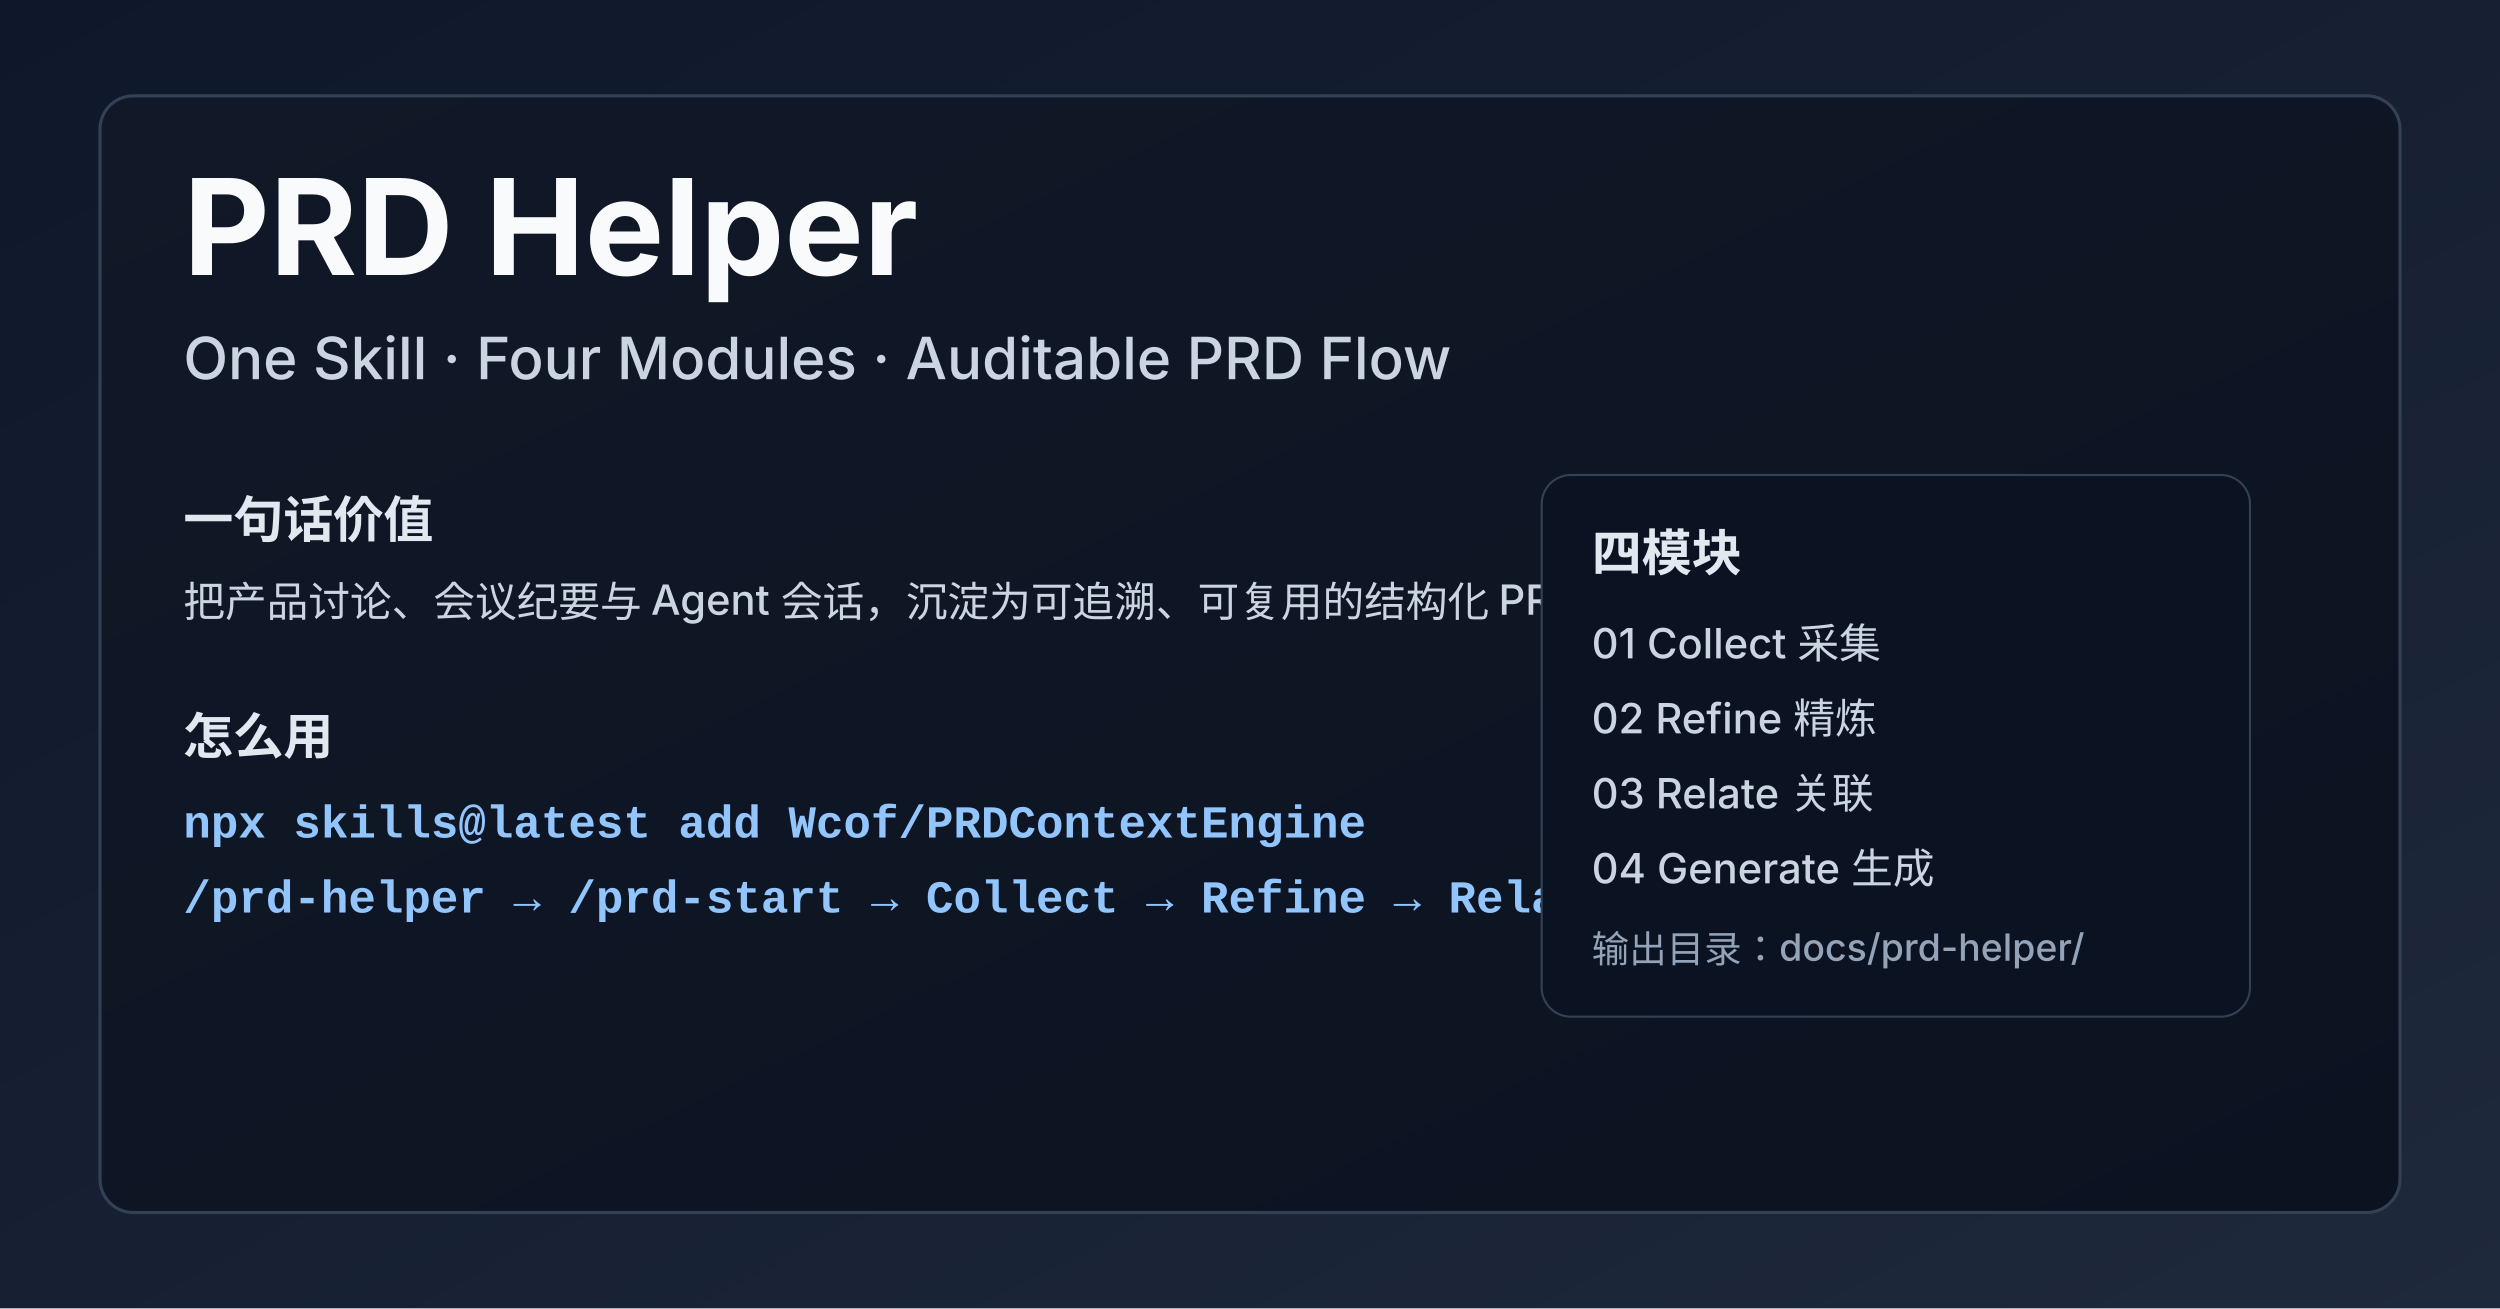
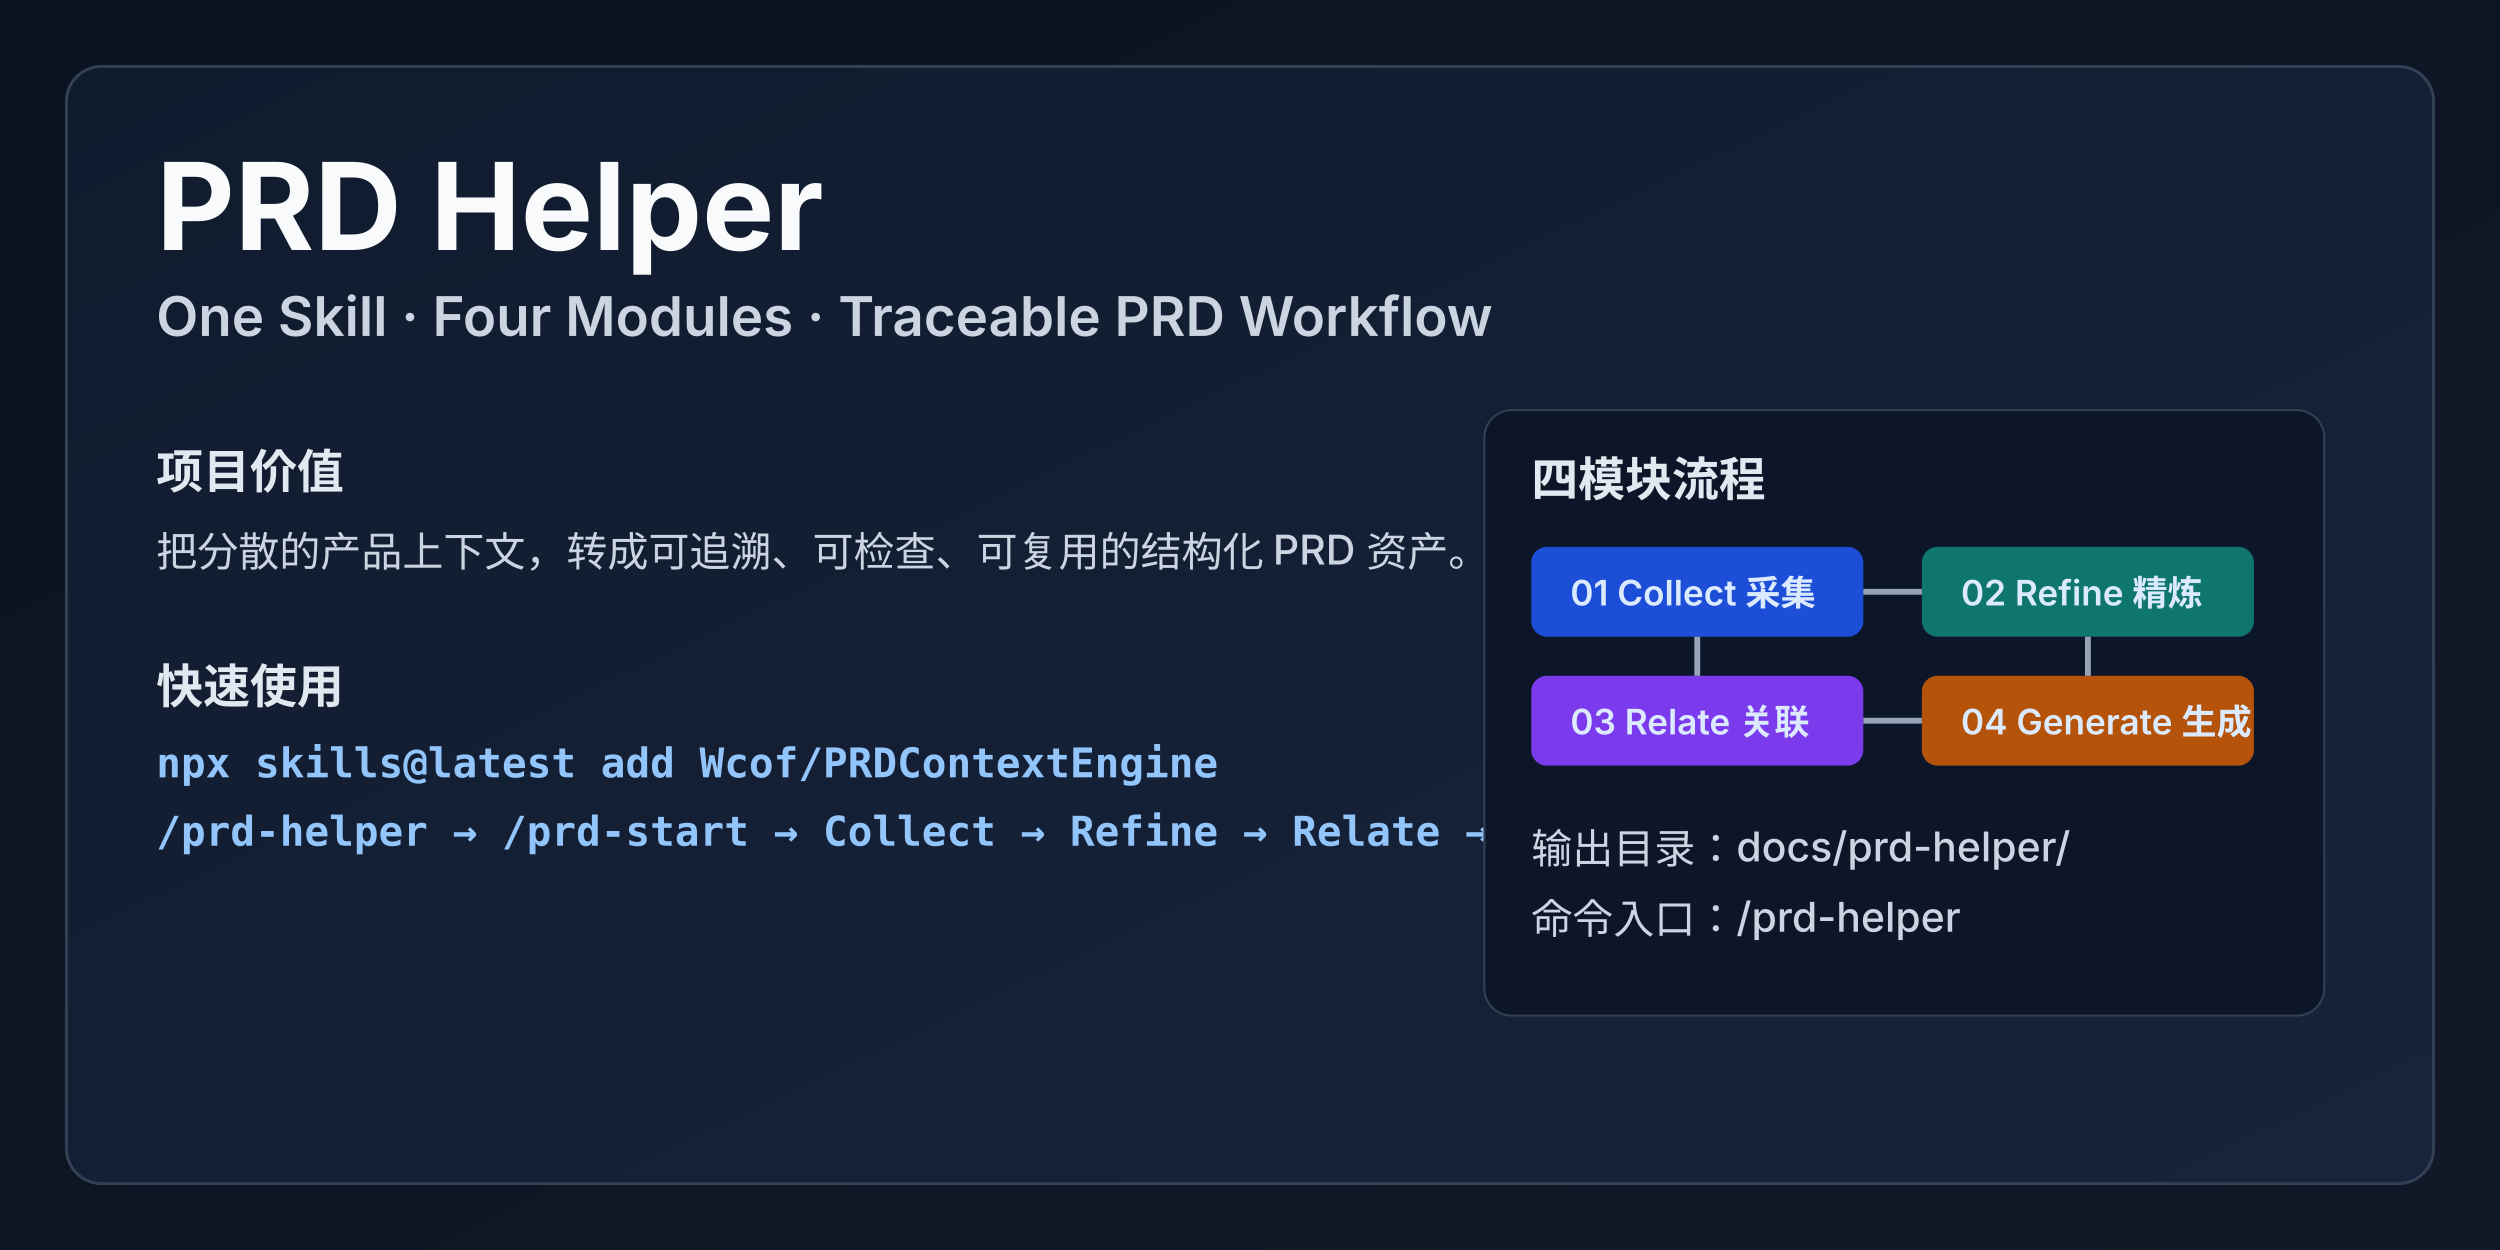
- <svg xmlns="http://www.w3.org/2000/svg" width="1200" height="628" viewBox="0 0 1200 628" role="img" aria-labelledby="title desc">
+ <svg xmlns="http://www.w3.org/2000/svg" width="1280" height="640" viewBox="0 0 1280 640" role="img" aria-labelledby="title desc">
  <defs>
    <linearGradient id="bg" x1="0" y1="0" x2="1" y2="1">
-       <stop offset="0%" stop-color="#0f172a" />
-       <stop offset="100%" stop-color="#1e293b" />
+       <stop offset="0%" stop-color="#0b1220" />
+       <stop offset="100%" stop-color="#111827" />
    </linearGradient>
    <linearGradient id="card" x1="0" y1="0" x2="1" y2="1">
-       <stop offset="0%" stop-color="#111827" />
-       <stop offset="100%" stop-color="#0b1220" />
+       <stop offset="0%" stop-color="#111b2e" />
+       <stop offset="100%" stop-color="#17243c" />
    </linearGradient>
    <style>
-       .title { font: 700 64px -apple-system, BlinkMacSystemFont, "Segoe UI", "PingFang SC", "Microsoft YaHei", sans-serif; fill: #f8fafc; }
-       .subtitle { font: 500 28px -apple-system, BlinkMacSystemFont, "Segoe UI", "PingFang SC", "Microsoft YaHei", sans-serif; fill: #cbd5e1; }
-       .label { font: 600 24px -apple-system, BlinkMacSystemFont, "Segoe UI", "PingFang SC", "Microsoft YaHei", sans-serif; fill: #e2e8f0; }
-       .text { font: 500 20px -apple-system, BlinkMacSystemFont, "Segoe UI", "PingFang SC", "Microsoft YaHei", sans-serif; fill: #cbd5e1; }
-       .hint { font: 500 18px -apple-system, BlinkMacSystemFont, "Segoe UI", "PingFang SC", "Microsoft YaHei", sans-serif; fill: #94a3b8; }
-       .code { font: 600 22px ui-monospace, SFMono-Regular, Menlo, Monaco, Consolas, "Liberation Mono", monospace; fill: #93c5fd; }
+       .h1 { font: 700 62px -apple-system,BlinkMacSystemFont,"Segoe UI","PingFang SC","Microsoft YaHei",sans-serif; fill: #f8fafc; }
+       .h2 { font: 600 28px -apple-system,BlinkMacSystemFont,"Segoe UI","PingFang SC","Microsoft YaHei",sans-serif; fill: #cbd5e1; }
+       .b { font: 600 24px -apple-system,BlinkMacSystemFont,"Segoe UI","PingFang SC","Microsoft YaHei",sans-serif; fill: #e2e8f0; }
+       .t { font: 500 21px -apple-system,BlinkMacSystemFont,"Segoe UI","PingFang SC","Microsoft YaHei",sans-serif; fill: #cbd5e1; }
+       .code { font: 600 21px ui-monospace,SFMono-Regular,Menlo,Monaco,Consolas,monospace; fill: #93c5fd; }
+       .tag { font: 600 18px -apple-system,BlinkMacSystemFont,"Segoe UI","PingFang SC","Microsoft YaHei",sans-serif; fill: #dbeafe; }
    </style>
  </defs>
-   <rect width="1200" height="628" fill="url(#bg)" />
-   <rect x="48" y="46" width="1104" height="536" rx="16" fill="url(#card)" stroke="#334155" stroke-width="1.5" />
-   <text x="88" y="132" class="title">PRD Helper</text>
-   <text x="88" y="182" class="subtitle">One Skill · Four Modules · Auditable PRD Flow</text>
-   <text x="88" y="258" class="label">一句话价值</text>
-   <text x="88" y="296" class="text">把产品讨论、会议纪要与 Agent 会话，沉淀为可追溯、可复用的结构化 PRD 资产。</text>
-   <text x="88" y="362" class="label">怎么用</text>
-   <text x="88" y="402" class="code">npx skills@latest add Wcof/PRDContextEngine</text>
-   <text x="88" y="438" class="code">/prd-helper → /prd-start → Collect → Refine → Relate → Generate</text>
-   <g transform="translate(740,228)">
-     <rect x="0" y="0" width="340" height="260" rx="14" fill="#0b1322" stroke="#334155" />
-     <text x="24" y="46" class="label">四模块</text>
-     <text x="24" y="88" class="text">01 Collect 采集</text>
-     <text x="24" y="124" class="text">02 Refine 精炼</text>
-     <text x="24" y="160" class="text">03 Relate 关联</text>
-     <text x="24" y="196" class="text">04 Generate 生成</text>
-     <text x="24" y="234" class="hint">输出目录：docs/prd-helper/</text>
+   <rect width="1280" height="640" fill="url(#bg)" />
+   <rect x="34" y="34" width="1212" height="572" rx="18" fill="url(#card)" stroke="#334155" stroke-width="1.5" />
+   <text x="80" y="128" class="h1">PRD Helper</text>
+   <text x="80" y="172" class="h2">One Skill · Four Modules · Traceable PRD Workflow</text>
+   <text x="80" y="250" class="b">项目价值</text>
+   <text x="80" y="290" class="t">把分散的产品上下文，转成可追溯、可检查、可复用的结构化 PRD 资产。</text>
+   <text x="80" y="360" class="b">快速使用</text>
+   <text x="80" y="398" class="code">npx skills@latest add Wcof/PRDContextEngine</text>
+   <text x="80" y="433" class="code">/prd-helper → /prd-start → Collect → Refine → Relate → Generate</text>
+   <g transform="translate(760,210)">
+     <rect x="0" y="0" width="430" height="310" rx="14" fill="#0c1628" stroke="#334155" />
+     <text x="24" y="44" class="b">四模块流程</text>
+     <rect x="24" y="70" width="170" height="46" rx="8" fill="#1d4ed8" />
+     <text x="44" y="100" class="tag">01 Collect 采集</text>
+     <rect x="224" y="70" width="170" height="46" rx="8" fill="#0f766e" />
+     <text x="244" y="100" class="tag">02 Refine 精炼</text>
+     <rect x="24" y="136" width="170" height="46" rx="8" fill="#7c3aed" />
+     <text x="44" y="166" class="tag">03 Relate 关联</text>
+     <rect x="224" y="136" width="170" height="46" rx="8" fill="#b45309" />
+     <text x="244" y="166" class="tag">04 Generate 生成</text>
+     <path d="M194 93 H224" stroke="#94a3b8" stroke-width="3" />
+     <path d="M109 116 V136" stroke="#94a3b8" stroke-width="3" />
+     <path d="M309 116 V136" stroke="#94a3b8" stroke-width="3" />
+     <path d="M194 159 H224" stroke="#94a3b8" stroke-width="3" />
+     <text x="24" y="232" class="t">输出目录：docs/prd-helper/</text>
+     <text x="24" y="268" class="t">命令入口：/prd-helper</text>
  </g>
</svg>
